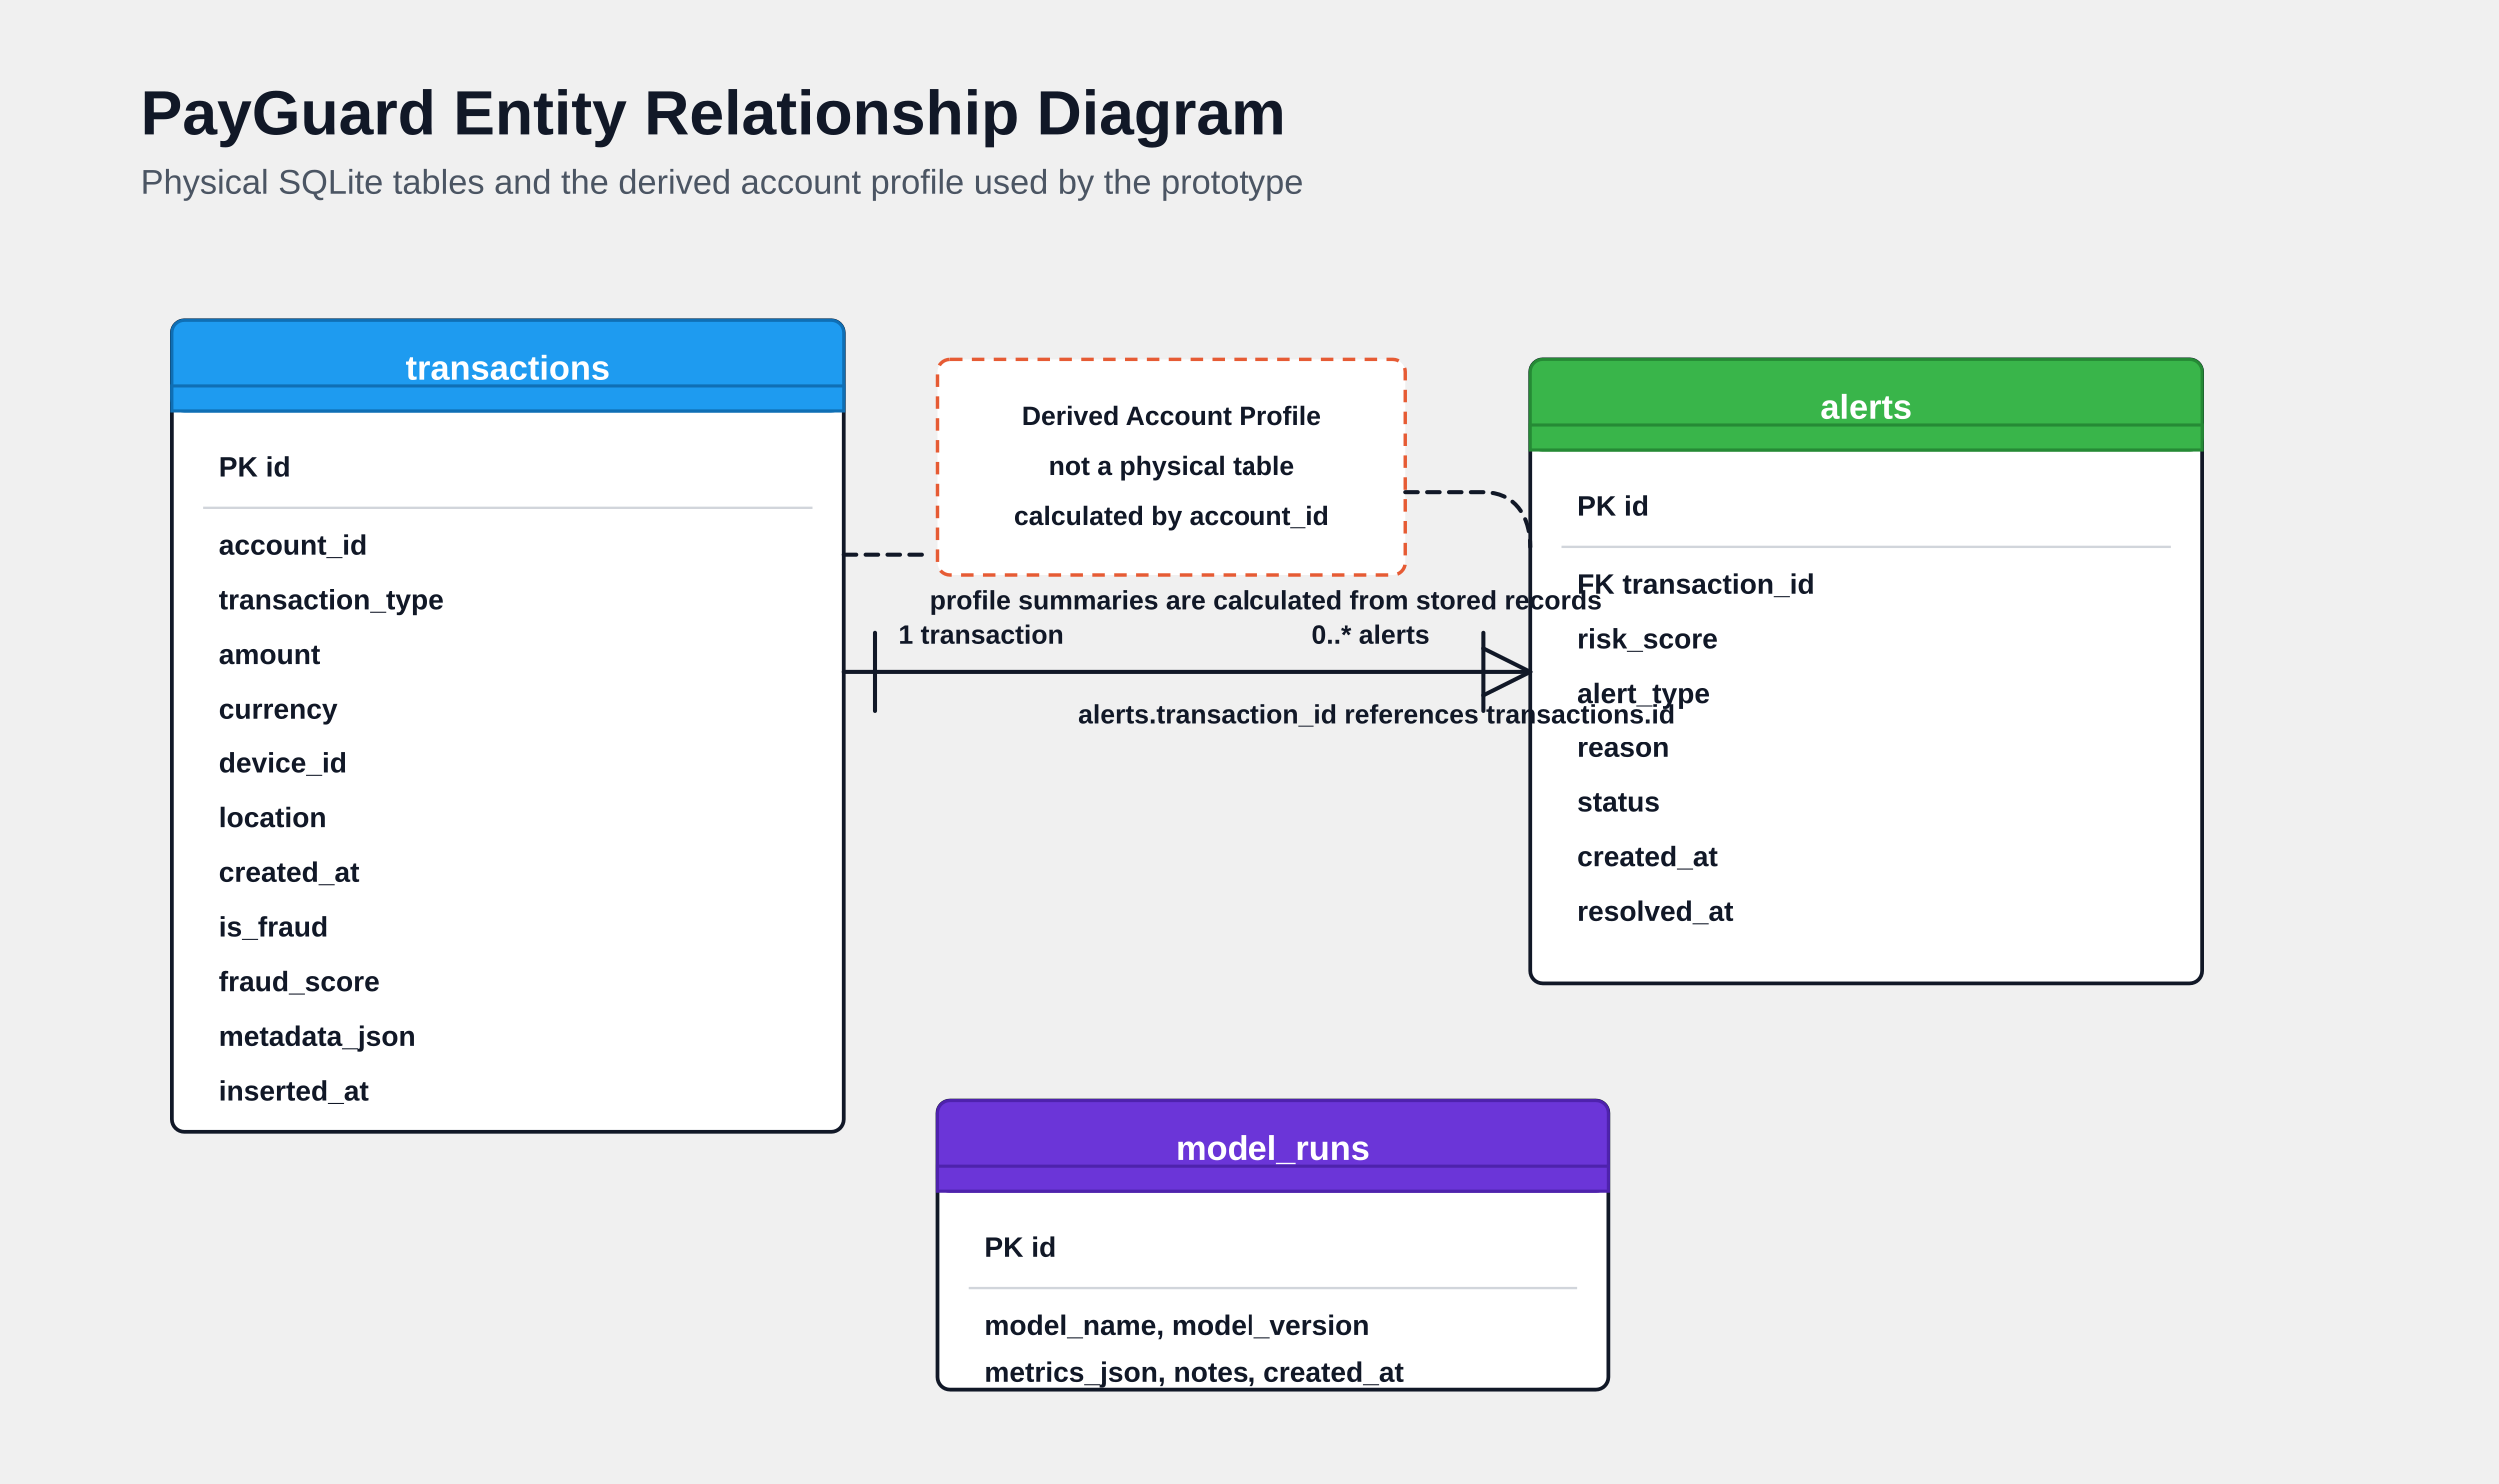
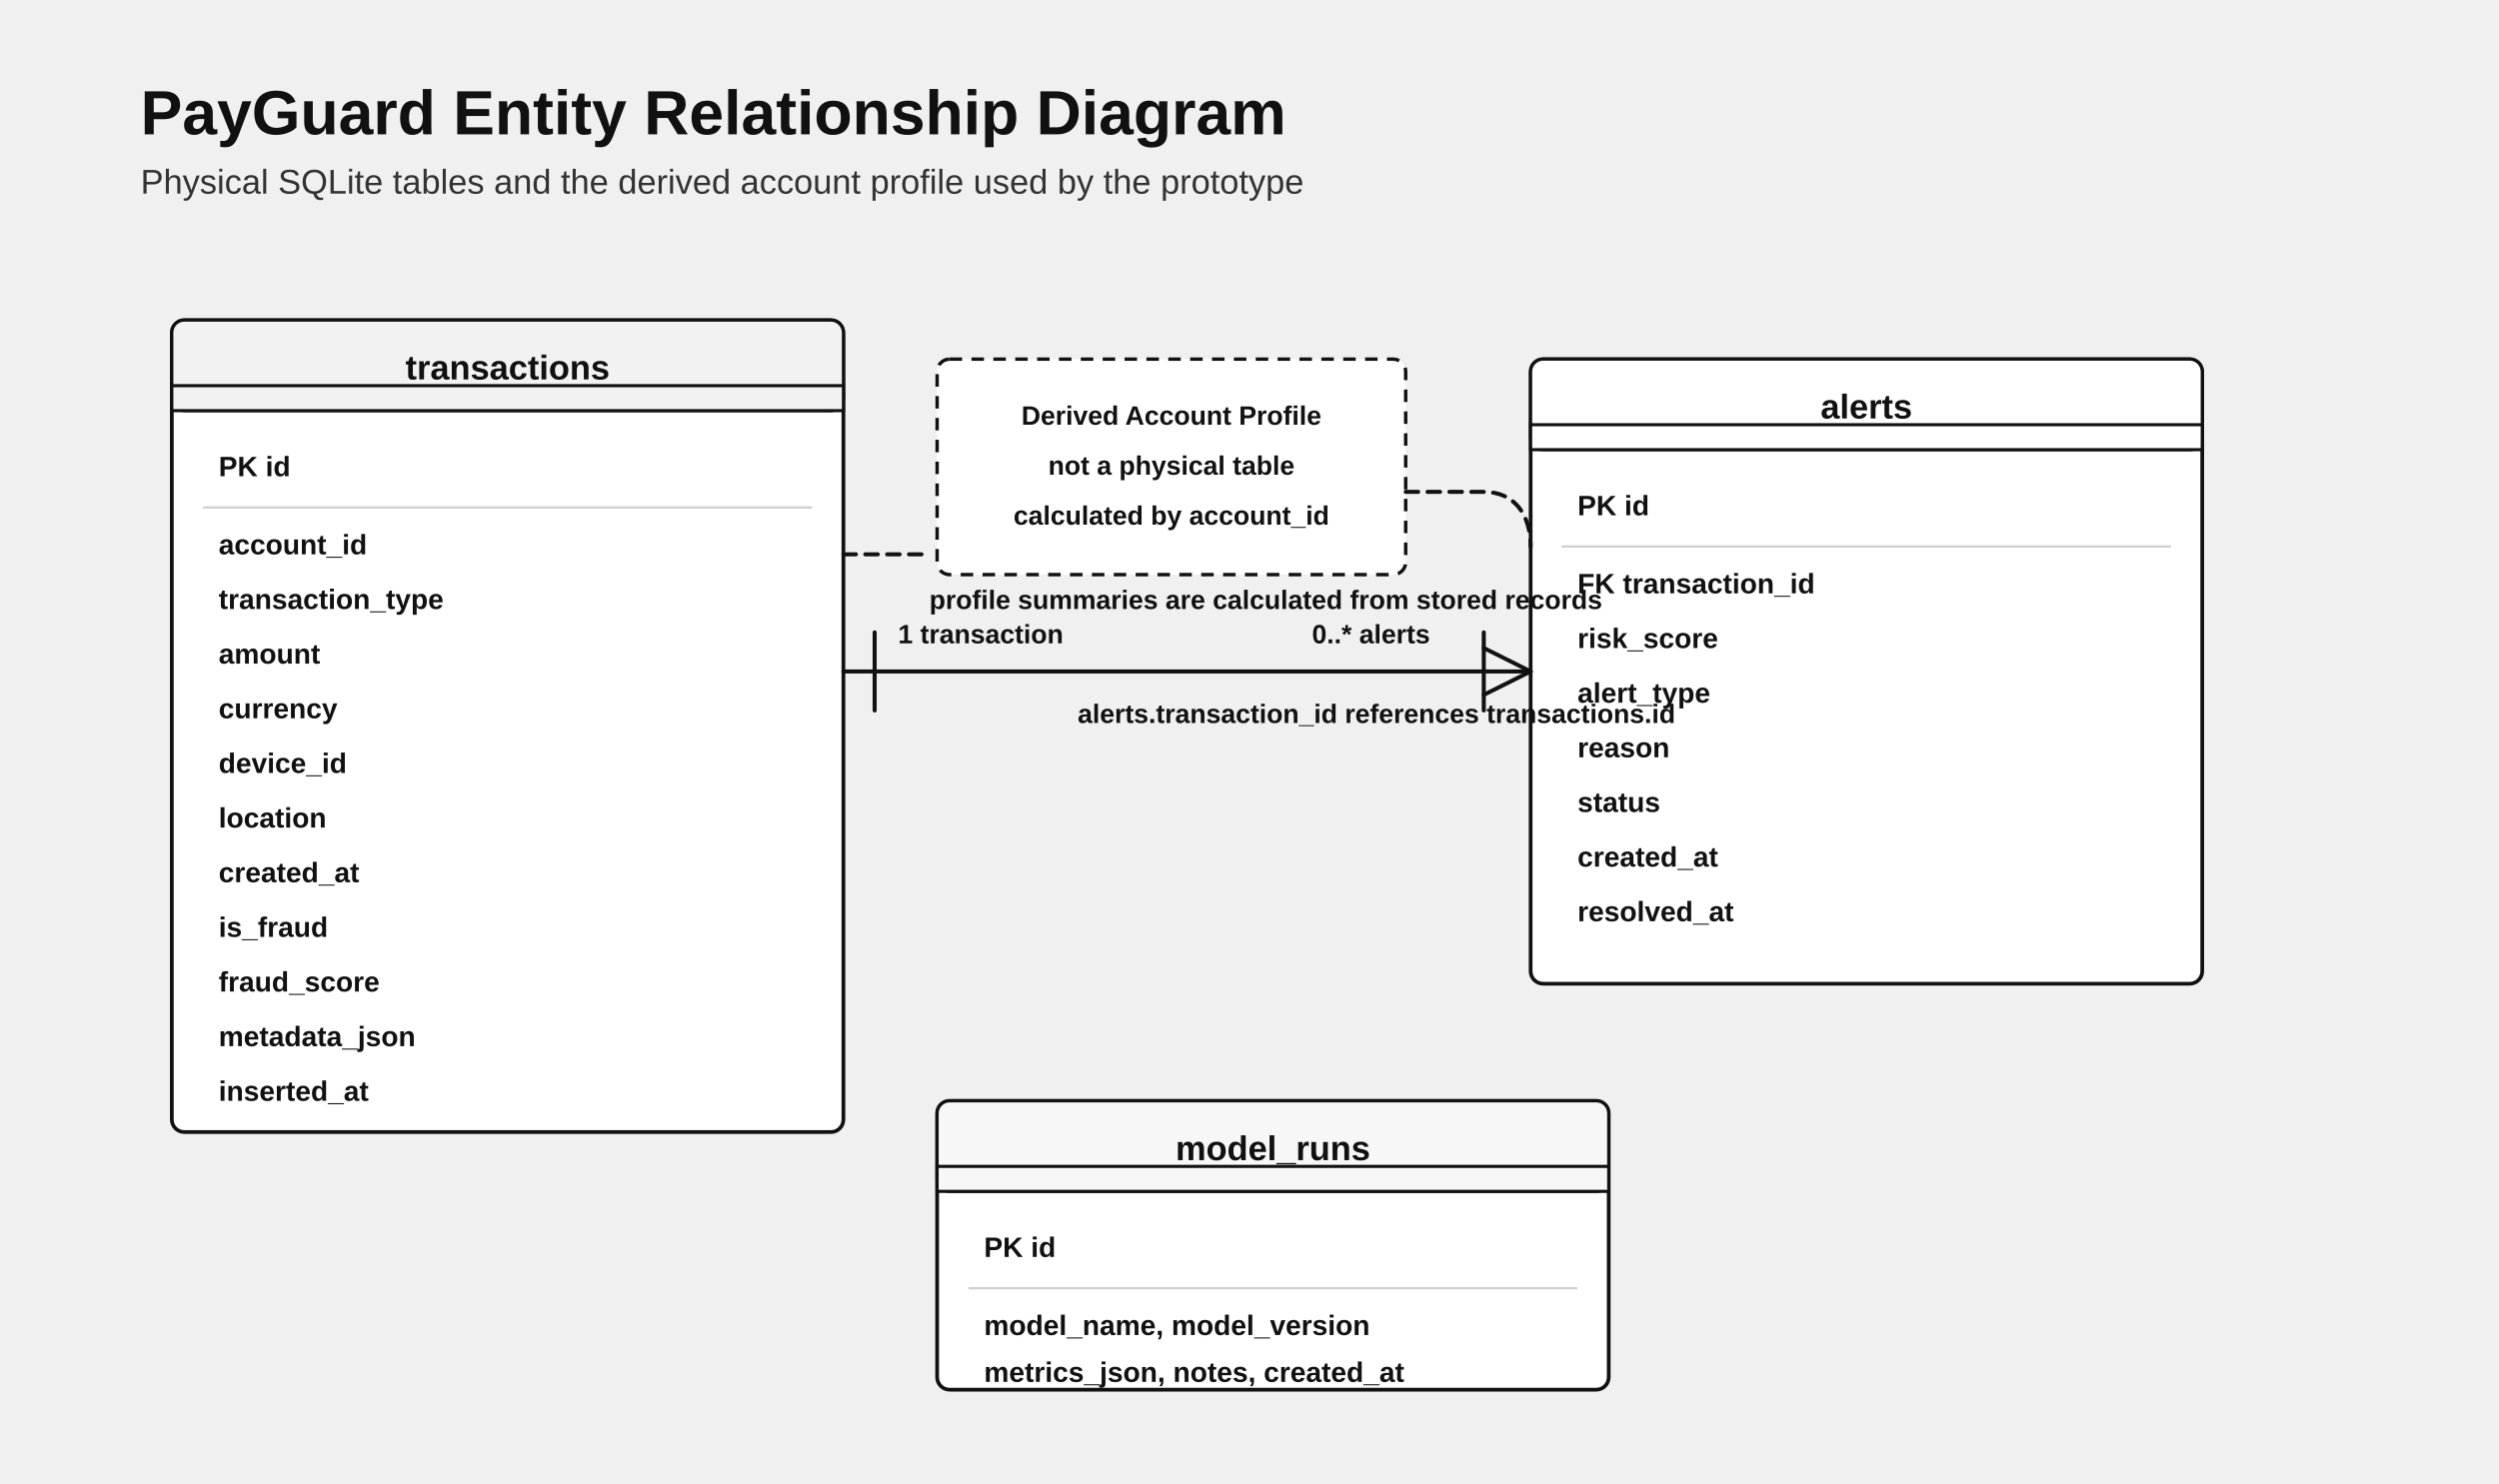
<svg xmlns="http://www.w3.org/2000/svg" width="1600" height="950" viewBox="0 0 1600 950" role="img" aria-labelledby="title desc">
  <defs>
    <style>
-       .title { fill: #111827; font-family: Calibri, Arial, sans-serif; font-size: 40px; font-weight: 700; }
-       .subtitle { fill: #4b5563; font-family: Calibri, Arial, sans-serif; font-size: 22px; }
-       .table { fill: #ffffff; stroke: #111827; stroke-width: 2.4; }
-       .headBlue { fill: #1e9bf0; stroke: #0f6fb5; stroke-width: 2; }
-       .headGreen { fill: #39b54a; stroke: #258a35; stroke-width: 2; }
-       .headPurple { fill: #6b35d8; stroke: #4e22ad; stroke-width: 2; }
-       .derived { fill: #ffffff; stroke: #e65b34; stroke-width: 2.2; stroke-dasharray: 8 6; }
-       .textLight { fill: #ffffff; font-family: Calibri, Arial, sans-serif; font-size: 22px; font-weight: 700; }
-       .field { fill: #111827; font-family: Calibri, Arial, sans-serif; font-size: 18px; font-weight: 600; }
-       .note { fill: #111827; font-family: Calibri, Arial, sans-serif; font-size: 17px; font-weight: 600; }
-       .rel { stroke: #111827; stroke-width: 2.6; fill: none; stroke-linecap: round; stroke-linejoin: round; }
-       .thin { stroke: #d1d5db; stroke-width: 1.5; }
+       .title { fill: #111111; font-family: Calibri, Arial, sans-serif; font-size: 40px; font-weight: 700; }
+       .subtitle { fill: #333333; font-family: Calibri, Arial, sans-serif; font-size: 22px; }
+       .table { fill: #ffffff; stroke: #111111; stroke-width: 2.4; }
+       .headBlue { fill: #f2f2f2; stroke: #111111; stroke-width: 2; }
+       .headGreen { fill: #ffffff; stroke: #111111; stroke-width: 2; }
+       .headPurple { fill: #f7f7f7; stroke: #111111; stroke-width: 2; }
+       .derived { fill: #ffffff; stroke: #111111; stroke-width: 2.2; stroke-dasharray: 8 6; }
+       .textLight { fill: #111111; font-family: Calibri, Arial, sans-serif; font-size: 22px; font-weight: 700; }
+       .field { fill: #111111; font-family: Calibri, Arial, sans-serif; font-size: 18px; font-weight: 600; }
+       .note { fill: #111111; font-family: Calibri, Arial, sans-serif; font-size: 17px; font-weight: 600; }
+       .rel { stroke: #111111; stroke-width: 2.6; fill: none; stroke-linecap: round; stroke-linejoin: round; }
+       .thin { stroke: #d0d0d0; stroke-width: 1.5; }
    </style>
  </defs>
  <text x="90" y="86" class="title">PayGuard Entity Relationship Diagram</text>
  <text x="90" y="124" class="subtitle">Physical SQLite tables and the derived account profile used by the prototype</text>
  <g id="transactions">
    <rect x="110" y="205" width="430" height="520" rx="8" class="table" />
    <rect x="110" y="205" width="430" height="58" rx="8" class="headBlue" />
    <rect x="110" y="247" width="430" height="16" class="headBlue" />
    <text x="325" y="243" class="textLight" text-anchor="middle">transactions</text>
    <text x="140" y="305" class="field">PK id</text>
    <line x1="130" y1="325" x2="520" y2="325" class="thin" />
    <text x="140" y="355" class="field">account_id</text>
    <text x="140" y="390" class="field">transaction_type</text>
    <text x="140" y="425" class="field">amount</text>
    <text x="140" y="460" class="field">currency</text>
    <text x="140" y="495" class="field">device_id</text>
    <text x="140" y="530" class="field">location</text>
    <text x="140" y="565" class="field">created_at</text>
    <text x="140" y="600" class="field">is_fraud</text>
    <text x="140" y="635" class="field">fraud_score</text>
    <text x="140" y="670" class="field">metadata_json</text>
    <text x="140" y="705" class="field">inserted_at</text>
  </g>
  <g id="alerts">
    <rect x="980" y="230" width="430" height="400" rx="8" class="table" />
    <rect x="980" y="230" width="430" height="58" rx="8" class="headGreen" />
    <rect x="980" y="272" width="430" height="16" class="headGreen" />
    <text x="1195" y="268" class="textLight" text-anchor="middle">alerts</text>
    <text x="1010" y="330" class="field">PK id</text>
    <line x1="1000" y1="350" x2="1390" y2="350" class="thin" />
    <text x="1010" y="380" class="field">FK transaction_id</text>
    <text x="1010" y="415" class="field">risk_score</text>
    <text x="1010" y="450" class="field">alert_type</text>
    <text x="1010" y="485" class="field">reason</text>
    <text x="1010" y="520" class="field">status</text>
    <text x="1010" y="555" class="field">created_at</text>
    <text x="1010" y="590" class="field">resolved_at</text>
  </g>
  <g id="model-runs">
    <rect x="600" y="705" width="430" height="185" rx="8" class="table" />
    <rect x="600" y="705" width="430" height="58" rx="8" class="headPurple" />
    <rect x="600" y="747" width="430" height="16" class="headPurple" />
    <text x="815" y="743" class="textLight" text-anchor="middle">model_runs</text>
    <text x="630" y="805" class="field">PK id</text>
    <line x1="620" y1="825" x2="1010" y2="825" class="thin" />
    <text x="630" y="855" class="field">model_name, model_version</text>
    <text x="630" y="885" class="field">metrics_json, notes, created_at</text>
  </g>
  <g id="derived-profile">
    <rect x="600" y="230" width="300" height="138" rx="8" class="derived" />
    <text x="750" y="272" class="note" text-anchor="middle">Derived Account Profile</text>
    <text x="750" y="304" class="note" text-anchor="middle">not a physical table</text>
    <text x="750" y="336" class="note" text-anchor="middle">calculated by account_id</text>
  </g>
  <g id="relationships">
    <path d="M540 430 H980" class="rel" />
    <text x="575" y="412" class="note">1 transaction</text>
    <text x="840" y="412" class="note">0..* alerts</text>
    <text x="690" y="463" class="note">alerts.transaction_id references transactions.id</text>
    <line x1="560" y1="430" x2="560" y2="405" class="rel" />
    <line x1="560" y1="430" x2="560" y2="455" class="rel" />
    <line x1="950" y1="415" x2="980" y2="430" class="rel" />
    <line x1="950" y1="445" x2="980" y2="430" class="rel" />
    <line x1="950" y1="405" x2="950" y2="455" class="rel" />
    <path d="M540 355 H590" class="rel" stroke-dasharray="8 6" />
    <path d="M900 315 H950 C970 315 980 330 980 350" class="rel" stroke-dasharray="8 6" />
    <text x="595" y="390" class="note">profile summaries are calculated from stored records</text>
  </g>
</svg>
